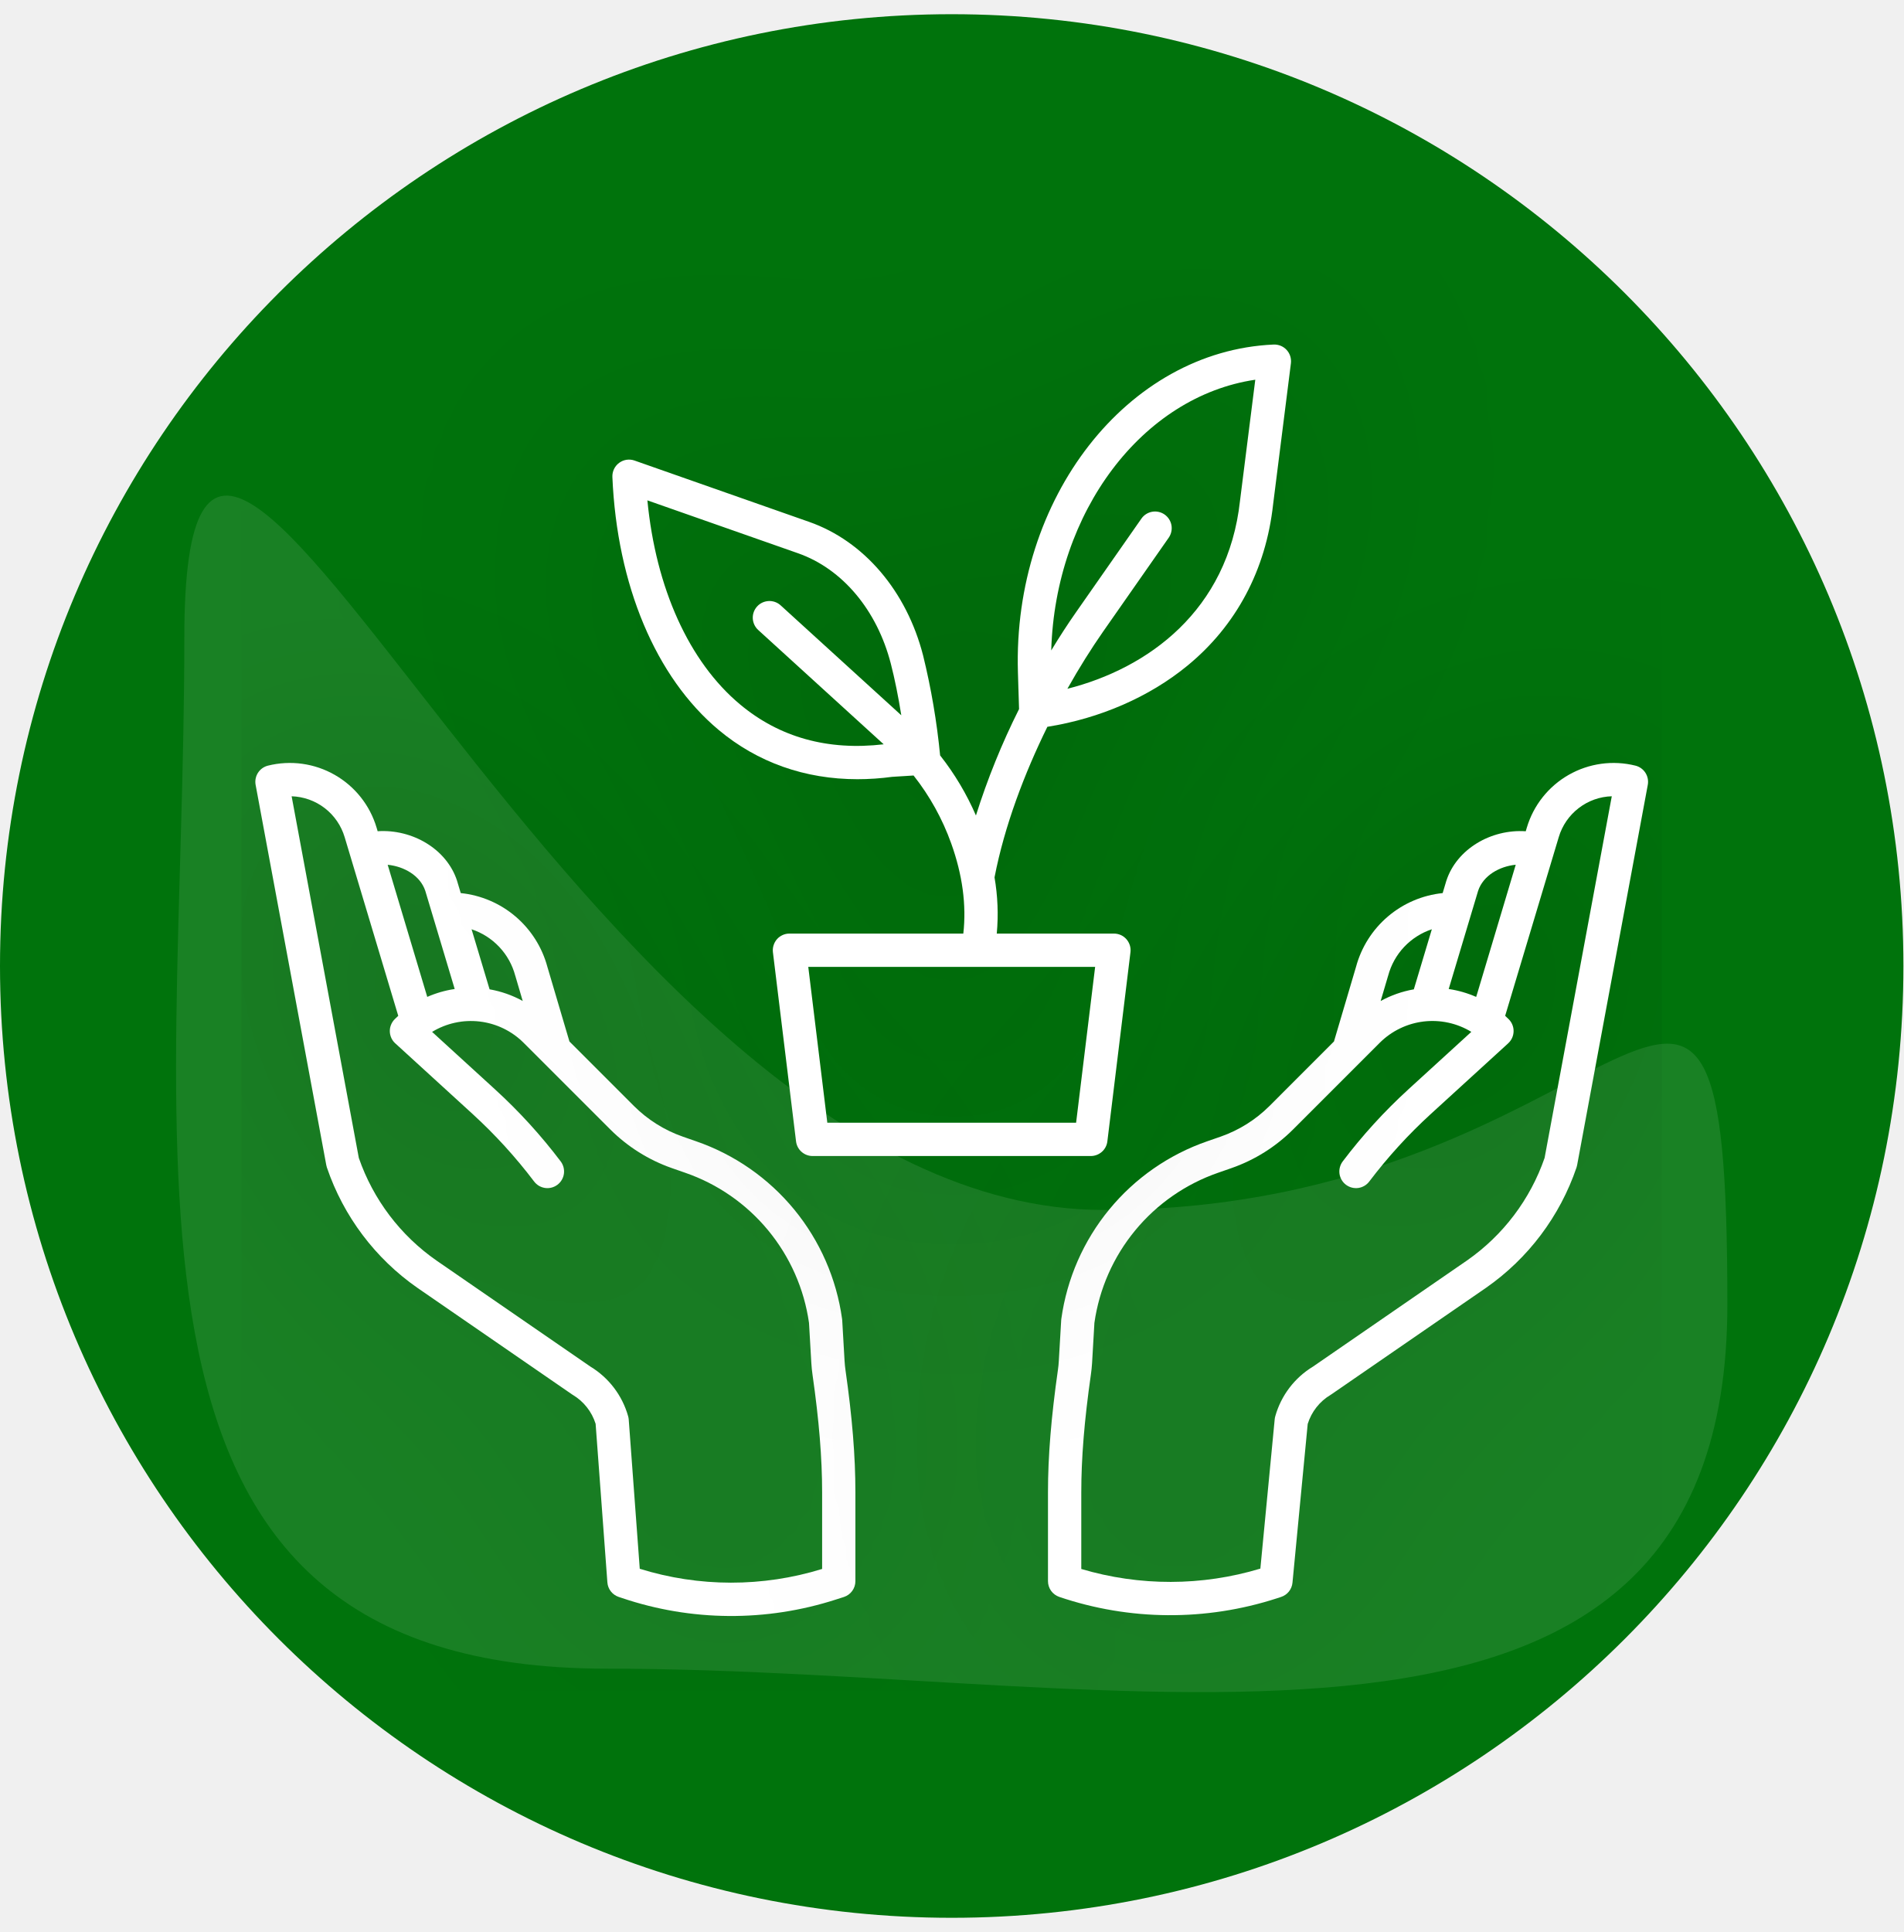
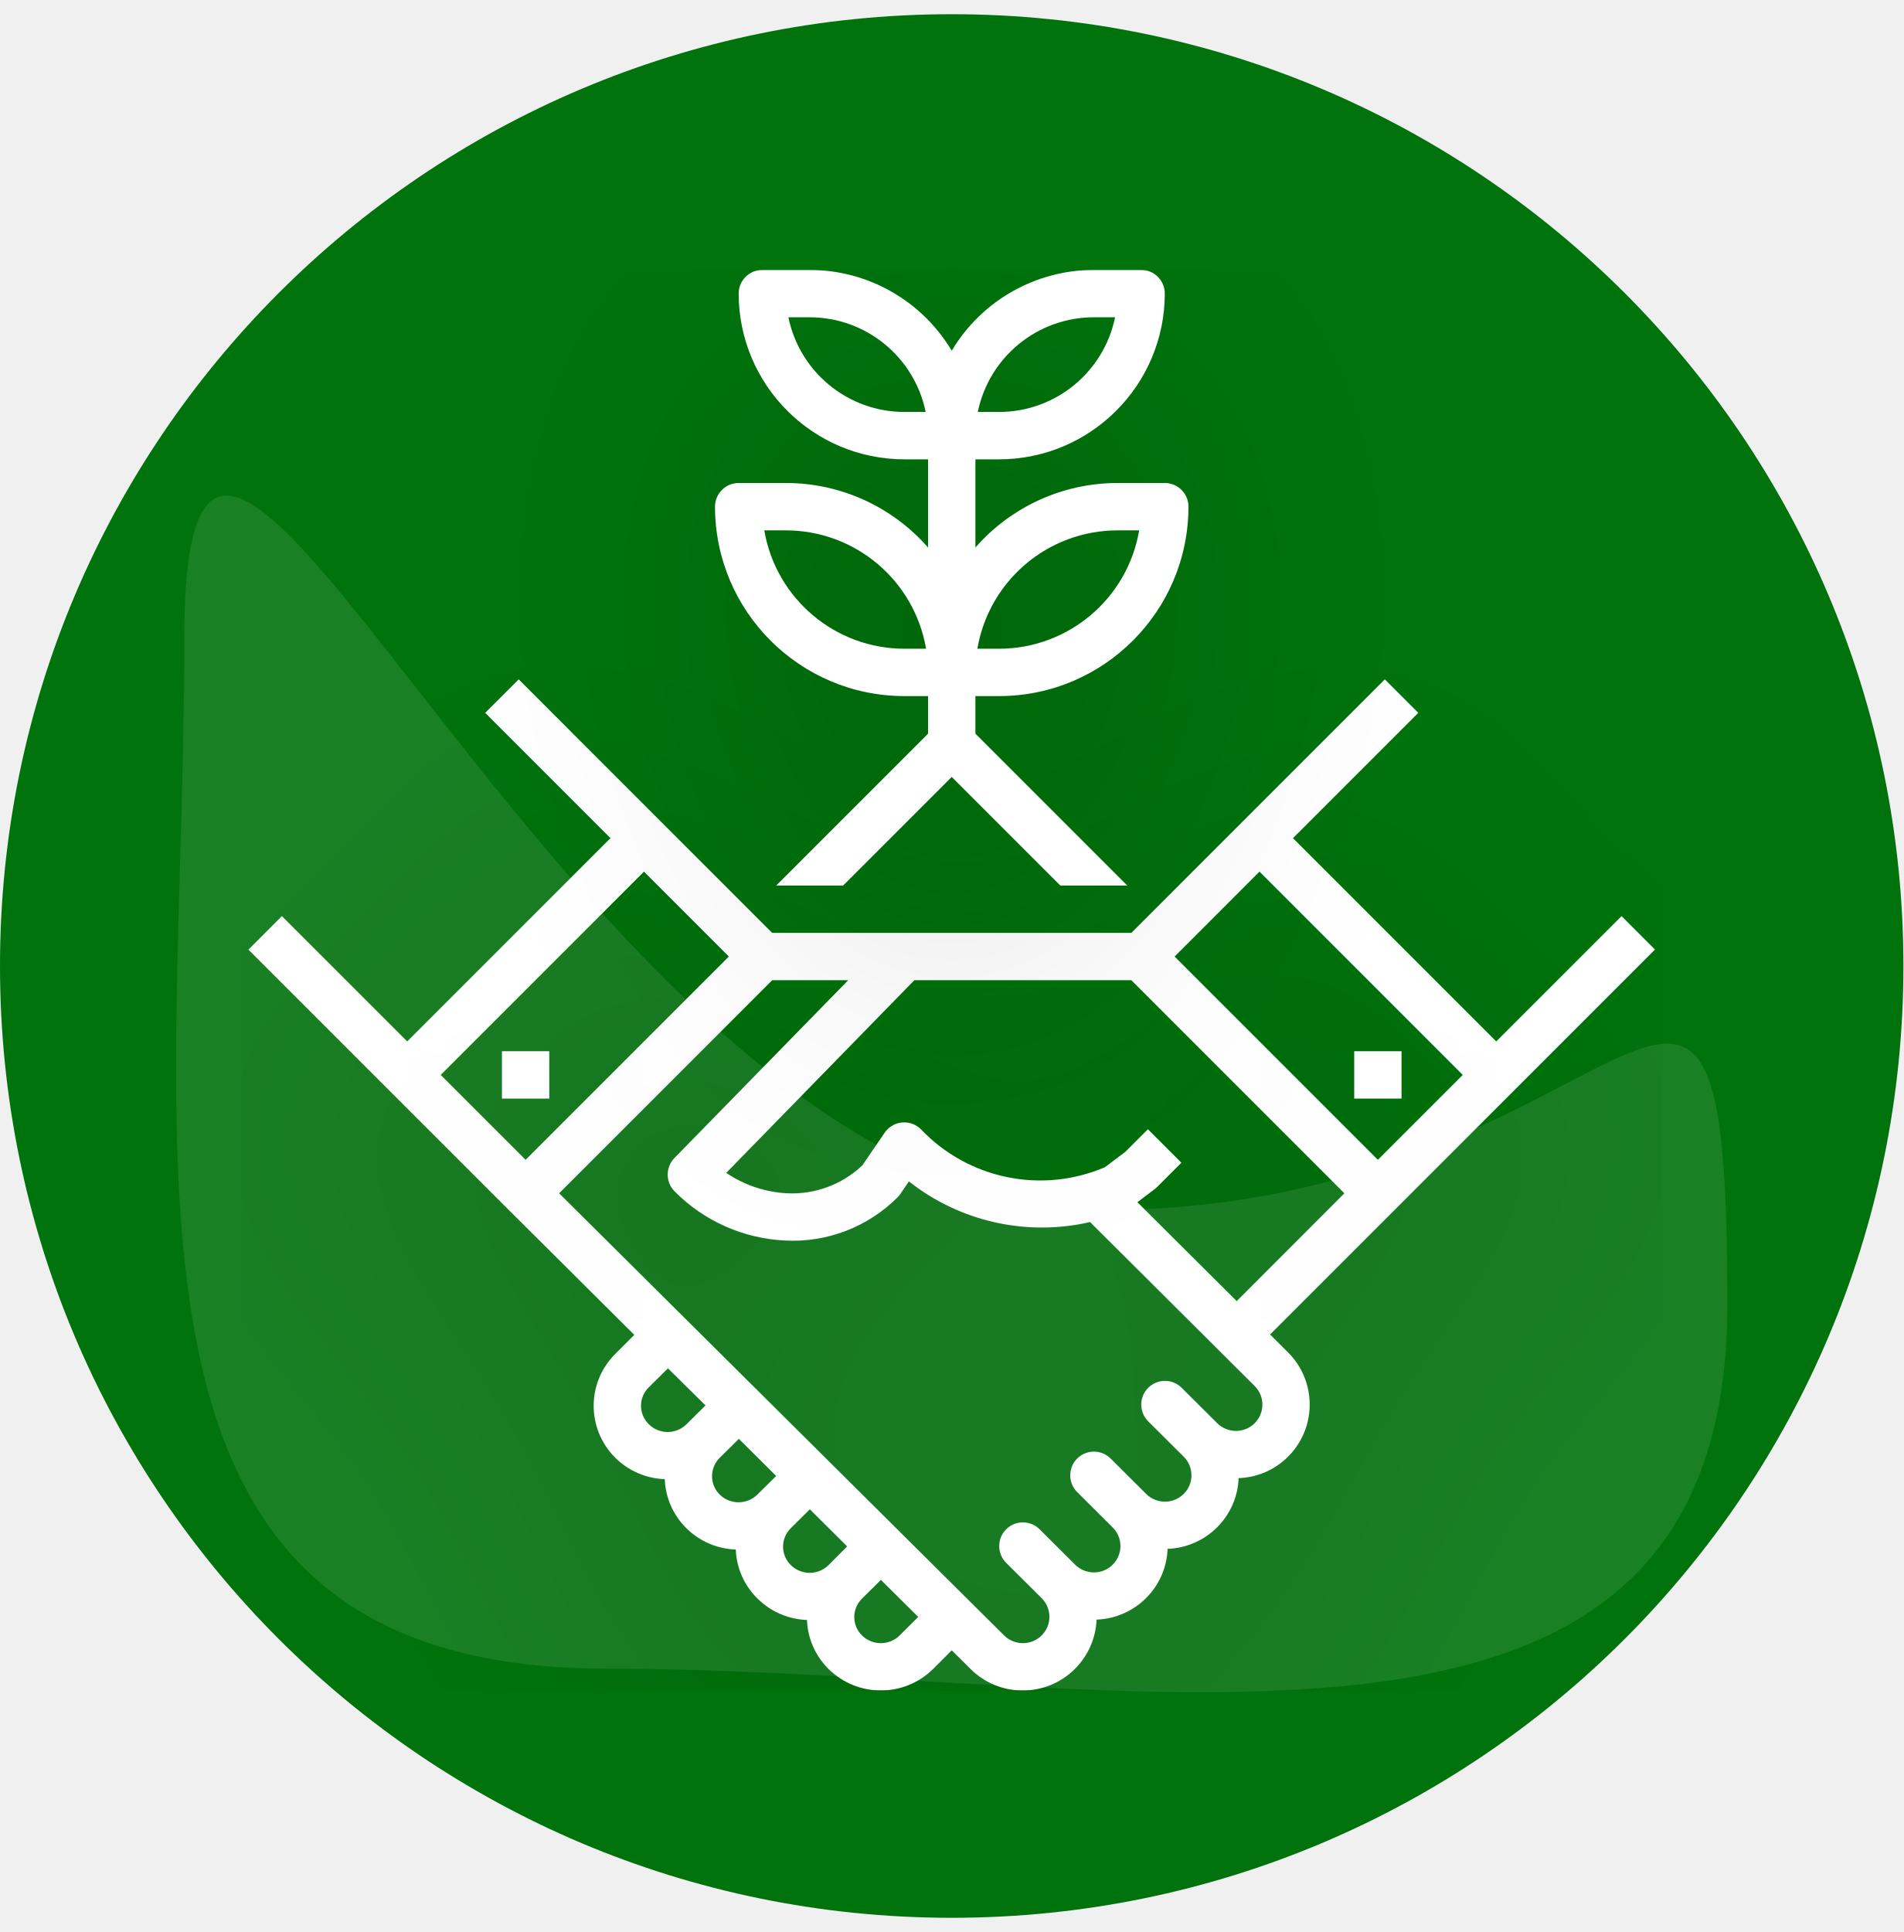
<svg xmlns="http://www.w3.org/2000/svg" width="67" height="68" viewBox="0 0 67 68" fill="none">
  <circle cx="33.5" cy="34" r="33.5" fill="#00730C" />
  <path opacity="0.1" d="M60.803 45.921C60.803 64.422 39.85 58.731 21.348 58.731C2.847 58.731 6.488 40.962 6.488 22.46C6.488 3.959 20.342 42.587 38.844 42.587C57.345 42.587 60.803 27.419 60.803 45.921Z" fill="white" />
-   <g clip-path="url(#clip0_486_3970)">
-     <g filter="url(#filter0_d_486_3970)">
-       <path d="M29.729 47.905L29.646 46.469C29.645 46.453 29.643 46.437 29.641 46.421C29.445 45.006 28.861 43.673 27.954 42.569C27.046 41.466 25.852 40.635 24.501 40.169L24.034 40.006C23.387 39.78 22.799 39.411 22.314 38.927L20.044 36.657L19.267 34.028C19.081 33.337 18.689 32.72 18.145 32.257C17.601 31.794 16.929 31.507 16.218 31.434L16.09 31.008C16.089 31.003 16.087 30.998 16.086 30.994C15.724 29.888 14.52 29.176 13.293 29.257L13.255 29.129C13.021 28.343 12.493 27.678 11.781 27.272C11.069 26.866 10.228 26.75 9.433 26.948C9.288 26.984 9.162 27.074 9.081 27.2C9.001 27.325 8.971 27.477 8.998 27.624L11.486 41.011C11.491 41.038 11.498 41.065 11.507 41.092C12.091 42.809 13.209 44.295 14.698 45.331L20.131 49.075C20.141 49.082 20.151 49.088 20.162 49.095C20.546 49.324 20.832 49.686 20.966 50.113L21.38 55.694C21.388 55.809 21.43 55.919 21.501 56.01C21.572 56.101 21.668 56.169 21.777 56.206L21.889 56.243C24.332 57.071 26.977 57.089 29.431 56.296L29.703 56.209C29.822 56.171 29.925 56.096 29.998 55.996C30.071 55.896 30.11 55.775 30.11 55.651V52.527C30.11 51.258 29.999 49.886 29.759 48.208C29.745 48.108 29.735 48.006 29.729 47.905ZM18.136 34.337C18.138 34.342 18.139 34.347 18.141 34.352L18.4 35.231C18.036 35.031 17.642 34.893 17.233 34.821L16.599 32.707C16.971 32.83 17.305 33.043 17.574 33.328C17.842 33.612 18.035 33.959 18.136 34.337ZM14.97 31.353L16.006 34.81C15.673 34.859 15.348 34.953 15.039 35.088L13.646 30.437C14.218 30.493 14.79 30.814 14.97 31.353ZM28.939 55.222C26.847 55.868 24.609 55.866 22.519 55.216L22.131 49.963C22.128 49.924 22.121 49.885 22.11 49.847C21.905 49.117 21.43 48.492 20.781 48.099L15.364 44.367C14.094 43.483 13.137 42.218 12.63 40.755L10.265 28.026C10.688 28.039 11.096 28.185 11.431 28.443C11.766 28.701 12.011 29.059 12.132 29.464L14.019 35.754C13.976 35.793 13.934 35.833 13.893 35.874C13.837 35.93 13.793 35.997 13.764 36.071C13.734 36.144 13.72 36.223 13.722 36.302C13.724 36.381 13.742 36.459 13.774 36.531C13.807 36.603 13.854 36.668 13.913 36.721L16.634 39.207C17.426 39.931 18.151 40.726 18.799 41.582C18.846 41.644 18.904 41.696 18.97 41.736C19.037 41.775 19.11 41.801 19.187 41.812C19.263 41.823 19.341 41.818 19.416 41.799C19.491 41.779 19.561 41.745 19.622 41.699C19.684 41.652 19.736 41.594 19.775 41.527C19.814 41.46 19.839 41.387 19.85 41.31C19.86 41.233 19.855 41.156 19.835 41.081C19.815 41.006 19.781 40.936 19.734 40.875C19.043 39.962 18.27 39.114 17.424 38.342L15.209 36.319C15.712 36.013 16.303 35.884 16.887 35.954C17.471 36.023 18.016 36.287 18.432 36.703L21.485 39.755C22.096 40.364 22.835 40.828 23.649 41.113L24.116 41.276C25.259 41.67 26.271 42.372 27.04 43.305C27.809 44.237 28.307 45.364 28.477 46.561L28.559 47.973C28.567 48.106 28.58 48.241 28.599 48.373C28.831 49.995 28.939 51.315 28.939 52.528L28.939 55.222Z" fill="white" />
+   <g clip-path="url(#clip0_7908_6604)">
+     <g filter="url(#filter0_d_7908_6604)">
+       <path d="M57.079 32.244L52.668 36.655L45.513 29.5L49.924 25.089L48.745 23.911L43.745 28.911L39.823 32.834H27.179L23.257 28.911L18.257 23.911L17.078 25.089L21.489 29.5L14.334 36.655L9.923 32.244L8.745 33.423L13.745 38.423L17.912 42.589L22.328 46.983L21.662 47.65C20.651 48.65 20.642 50.28 21.642 51.291C21.648 51.298 21.655 51.304 21.662 51.311C22.126 51.771 22.747 52.039 23.4 52.061C23.424 52.713 23.697 53.331 24.162 53.789C24.626 54.248 25.247 54.516 25.9 54.539C25.925 55.192 26.2 55.81 26.668 56.267C27.132 56.727 27.753 56.995 28.406 57.017C28.43 57.669 28.703 58.287 29.168 58.745C30.186 59.75 31.823 59.75 32.841 58.745L33.501 58.084L34.161 58.74C35.178 59.755 36.825 59.753 37.84 58.736C38.301 58.275 38.572 57.656 38.599 57.005C39.253 56.981 39.874 56.711 40.338 56.25C40.803 55.789 41.075 55.169 41.099 54.515C41.753 54.491 42.374 54.221 42.838 53.76C43.303 53.299 43.575 52.679 43.599 52.025C45.029 51.976 46.149 50.776 46.099 49.346C46.077 48.688 45.804 48.063 45.338 47.599L44.706 46.969L49.089 42.587L53.255 38.42L58.255 33.42L57.079 32.244ZM15.512 37.834L22.668 30.678L25.656 33.667L18.501 40.822L15.512 37.834ZM24.168 50.126C23.799 50.494 23.203 50.494 22.834 50.126C22.477 49.774 22.472 49.198 22.825 48.84C22.828 48.837 22.831 48.834 22.834 48.831L23.512 48.16L24.834 49.466L24.168 50.126ZM26.657 52.607C26.289 52.966 25.701 52.966 25.334 52.605C24.976 52.252 24.973 51.675 25.326 51.317C25.329 51.315 25.332 51.312 25.334 51.309L26.008 50.643L27.323 51.95L26.657 52.607ZM29.168 55.084C28.799 55.451 28.203 55.451 27.834 55.084C27.477 54.731 27.473 54.156 27.825 53.798C27.828 53.795 27.831 53.792 27.834 53.789L28.506 53.122L29.82 54.429L29.168 55.084ZM31.668 57.562C31.3 57.925 30.709 57.925 30.341 57.562C29.983 57.21 29.979 56.634 30.332 56.276C30.335 56.273 30.338 56.27 30.341 56.267L31.008 55.605L32.322 56.911L31.668 57.562ZM44.169 50.087C44.167 50.088 44.166 50.09 44.164 50.091H44.168C43.801 50.455 43.211 50.455 42.844 50.091L41.594 48.846C41.268 48.521 40.74 48.522 40.416 48.848C40.091 49.174 40.092 49.702 40.418 50.027L41.668 51.272C42.029 51.631 42.031 52.215 41.672 52.577C41.671 52.578 41.669 52.58 41.668 52.581C41.301 52.945 40.711 52.945 40.344 52.581L39.094 51.336C38.768 51.011 38.24 51.012 37.916 51.338C37.591 51.664 37.592 52.192 37.918 52.517L39.168 53.762C39.529 54.121 39.531 54.705 39.172 55.067C39.171 55.068 39.169 55.07 39.168 55.071C38.801 55.435 38.211 55.435 37.844 55.071L36.594 53.826C36.268 53.501 35.74 53.502 35.416 53.828C35.091 54.154 35.092 54.682 35.418 55.007L36.668 56.252C37.029 56.611 37.031 57.195 36.672 57.557C36.671 57.558 36.669 57.56 36.668 57.561C36.301 57.925 35.71 57.925 35.343 57.561L19.681 42L27.181 34.5H29.857L23.74 40.76C23.421 41.087 23.424 41.609 23.747 41.932C24.779 42.975 26.166 43.592 27.633 43.662C29.108 43.74 30.547 43.188 31.592 42.143C31.629 42.106 31.662 42.066 31.691 42.024L31.993 41.581C33.792 43 36.138 43.526 38.371 43.012L44.164 48.782C44.526 49.141 44.528 49.725 44.169 50.087ZM43.532 45.796L40.036 42.314L40.668 41.834C40.697 41.81 40.725 41.785 40.751 41.758L41.584 40.924L40.406 39.746L39.614 40.539L38.893 41.082C36.668 42.034 34.086 41.502 32.418 39.749C32.092 39.423 31.565 39.423 31.239 39.748C31.202 39.785 31.169 39.825 31.14 39.868L30.353 41.02C29.64 41.694 28.684 42.048 27.704 42C26.938 41.961 26.198 41.712 25.562 41.282L32.185 34.5H39.823L47.323 42L43.532 45.796ZM48.501 40.822L41.346 33.667L44.334 30.678L51.489 37.834L48.501 40.822Z" fill="white" />
    </g>
-     <g filter="url(#filter1_d_486_3970)">
-       <path d="M57.567 26.948C56.772 26.75 55.931 26.866 55.219 27.272C54.507 27.678 53.979 28.343 53.745 29.128L53.706 29.258C52.48 29.176 51.276 29.888 50.914 30.994C50.912 30.999 50.911 31.004 50.909 31.008L50.782 31.434C50.071 31.507 49.399 31.794 48.855 32.257C48.311 32.72 47.919 33.337 47.733 34.027L46.956 36.656L44.686 38.927C44.201 39.411 43.613 39.779 42.966 40.006L42.498 40.168C41.148 40.635 39.953 41.465 39.046 42.569C38.139 43.672 37.555 45.005 37.359 46.42C37.357 46.436 37.355 46.452 37.354 46.468L37.27 47.906C37.265 48.006 37.255 48.107 37.24 48.208C37.001 49.886 36.889 51.258 36.889 52.527V55.65C36.889 55.772 36.927 55.892 36.998 55.991C37.069 56.09 37.17 56.165 37.285 56.205C39.765 57.046 42.45 57.064 44.941 56.257L45.093 56.207C45.202 56.172 45.297 56.106 45.369 56.017C45.44 55.928 45.484 55.82 45.495 55.706L46.031 50.118C46.164 49.689 46.451 49.324 46.837 49.094C46.848 49.088 46.858 49.081 46.868 49.074L52.303 45.33C53.791 44.294 54.909 42.809 55.493 41.092C55.502 41.066 55.509 41.039 55.514 41.011L58.002 27.624C58.029 27.477 57.999 27.325 57.919 27.2C57.838 27.074 57.712 26.984 57.567 26.948ZM52.03 31.352C52.21 30.813 52.782 30.492 53.354 30.436L52.01 34.93L51.961 35.088C51.652 34.953 51.327 34.859 50.994 34.81L52.03 31.352ZM48.859 34.352C48.861 34.347 48.862 34.343 48.864 34.337C48.965 33.959 49.158 33.613 49.426 33.328C49.695 33.044 50.029 32.83 50.401 32.707L49.767 34.822C49.358 34.893 48.964 35.032 48.599 35.232L48.859 34.352ZM54.37 40.755C53.863 42.218 52.907 43.482 51.637 44.366L46.219 48.099C45.57 48.492 45.095 49.117 44.89 49.847C44.88 49.881 44.874 49.915 44.87 49.95L44.365 55.21C42.31 55.83 40.119 55.834 38.061 55.223V52.527C38.061 51.315 38.168 49.995 38.4 48.373C38.419 48.24 38.433 48.106 38.441 47.973L38.523 46.56C38.693 45.364 39.19 44.237 39.96 43.304C40.729 42.372 41.741 41.67 42.883 41.275L43.351 41.112C44.164 40.828 44.904 40.364 45.514 39.755L48.567 36.702C48.984 36.287 49.528 36.023 50.113 35.953C50.697 35.884 51.288 36.012 51.791 36.318L49.575 38.342C48.73 39.114 47.957 39.962 47.266 40.875C47.219 40.936 47.185 41.006 47.165 41.081C47.145 41.155 47.14 41.233 47.15 41.31C47.16 41.386 47.186 41.46 47.225 41.527C47.264 41.594 47.316 41.652 47.377 41.699C47.439 41.745 47.509 41.779 47.584 41.799C47.659 41.818 47.737 41.822 47.813 41.812C47.89 41.801 47.963 41.775 48.03 41.735C48.096 41.696 48.154 41.644 48.2 41.582C48.849 40.726 49.573 39.931 50.366 39.207L53.088 36.721C53.146 36.667 53.193 36.603 53.226 36.531C53.259 36.458 53.276 36.38 53.278 36.301C53.28 36.222 53.266 36.144 53.236 36.07C53.207 35.996 53.163 35.93 53.107 35.874C53.066 35.833 53.024 35.792 52.981 35.754L54.868 29.463C54.988 29.058 55.234 28.701 55.569 28.443C55.904 28.184 56.312 28.038 56.735 28.026L54.37 40.755Z" fill="white" />
+     <g filter="url(#filter1_d_7908_6604)">
+       <path d="M19.334 37H17.668V38.667H19.334V37Z" fill="white" />
    </g>
-     <g filter="url(#filter2_d_486_3970)">
-       <path d="M41.793 23.433C43.516 22.021 44.56 20.057 44.813 17.754L45.44 12.786C45.45 12.702 45.442 12.616 45.416 12.534C45.39 12.453 45.347 12.379 45.289 12.316C45.231 12.253 45.161 12.204 45.082 12.171C45.003 12.139 44.918 12.124 44.833 12.127C39.685 12.352 35.647 17.526 35.831 23.661L35.871 24.957C35.266 26.163 34.759 27.416 34.353 28.703C34.025 27.946 33.602 27.236 33.092 26.588C32.977 25.403 32.777 24.227 32.493 23.071C31.911 20.804 30.412 19.046 28.483 18.369L22.336 16.21C22.246 16.178 22.149 16.169 22.054 16.183C21.959 16.197 21.87 16.235 21.793 16.292C21.716 16.349 21.654 16.424 21.613 16.51C21.572 16.597 21.552 16.692 21.556 16.788C21.719 20.595 23.083 23.84 25.297 25.691C26.666 26.836 28.337 27.425 30.182 27.425C30.591 27.425 30.999 27.397 31.404 27.342L32.158 27.295C32.726 28.014 33.173 28.82 33.482 29.683C33.88 30.792 34.023 31.858 33.909 32.859H27.789C27.706 32.859 27.624 32.876 27.549 32.91C27.473 32.944 27.405 32.994 27.35 33.056C27.295 33.118 27.254 33.192 27.23 33.271C27.205 33.35 27.197 33.434 27.207 33.516L28.021 40.173C28.038 40.315 28.107 40.446 28.214 40.54C28.321 40.635 28.459 40.688 28.602 40.688H38.397C38.54 40.688 38.678 40.635 38.786 40.54C38.893 40.446 38.962 40.315 38.979 40.173L39.792 33.516C39.802 33.434 39.795 33.35 39.77 33.271C39.745 33.192 39.704 33.118 39.649 33.056C39.594 32.994 39.527 32.944 39.451 32.91C39.375 32.876 39.293 32.859 39.21 32.859H35.086C35.147 32.199 35.12 31.534 35.007 30.881C35.358 29.066 36.062 27.218 36.867 25.581C38.712 25.288 40.455 24.531 41.793 23.433ZM44.186 13.365L43.65 17.612L43.649 17.622C43.225 21.499 40.398 23.529 37.572 24.243C37.992 23.495 38.42 22.817 38.823 22.239L41.14 18.923C41.228 18.795 41.262 18.638 41.235 18.486C41.207 18.333 41.12 18.198 40.993 18.109C40.866 18.02 40.709 17.986 40.557 18.012C40.404 18.039 40.268 18.125 40.179 18.252L37.863 21.568C37.584 21.967 37.294 22.413 37.003 22.894C37.147 18.006 40.21 13.953 44.185 13.365L44.186 13.365ZM27.479 21.307C27.364 21.202 27.212 21.147 27.057 21.155C26.901 21.162 26.755 21.23 26.651 21.345C26.546 21.46 26.491 21.612 26.498 21.767C26.506 21.922 26.574 22.069 26.689 22.173L31.106 26.197C29.143 26.427 27.442 25.957 26.048 24.792C24.253 23.291 23.087 20.705 22.788 17.611L28.095 19.474C29.653 20.022 30.873 21.475 31.358 23.362C31.498 23.906 31.62 24.513 31.726 25.176L27.479 21.307ZM38.549 34.031L37.879 39.516H29.121L28.451 34.031H38.549Z" fill="white" />
+     <g filter="url(#filter2_d_7908_6604)">
+       <path d="M49.334 37H47.668V38.667H49.334V37Z" fill="white" />
+     </g>
+     <g filter="url(#filter3_d_7908_6604)">
+       <path d="M35.168 24.5C38.848 24.496 41.83 21.514 41.834 17.833C41.834 17.373 41.461 17 41.001 17H39.334C37.418 17.001 35.596 17.829 34.334 19.272V16.167H35.168C38.388 16.163 40.997 13.553 41.001 10.333C41.001 9.873 40.628 9.5 40.168 9.5H38.501C36.45 9.503 34.552 10.583 33.501 12.344C32.45 10.583 30.552 9.503 28.501 9.5H26.834C26.374 9.5 26.001 9.873 26.001 10.333C26.005 13.553 28.614 16.163 31.834 16.167H32.668V19.272C31.406 17.829 29.584 17.001 27.668 17H26.001C25.541 17 25.168 17.373 25.168 17.833C25.172 21.514 28.154 24.496 31.834 24.5H32.668V25.822L27.323 31.167H29.679L33.501 27.345L37.323 31.167H39.679L34.334 25.822V24.5H35.168ZM39.334 18.667H40.099C39.689 21.071 37.606 22.831 35.168 22.834H34.403C34.813 20.429 36.895 18.67 39.334 18.667ZM38.501 11.167H39.251C38.852 13.106 37.147 14.498 35.168 14.5H34.418C34.816 12.561 36.522 11.169 38.501 11.167ZM31.834 14.5C29.855 14.498 28.149 13.106 27.751 11.167H28.501C30.48 11.169 32.186 12.561 32.584 14.5H31.834ZM31.834 22.834C29.395 22.831 27.313 21.071 26.903 18.667H27.668C30.106 18.67 32.188 20.429 32.598 22.834H31.834Z" fill="white" />
    </g>
  </g>
  <defs>
-     <filter id="filter0_d_486_3970" x="-1.012" y="16.853" width="41.122" height="50.024" filterUnits="userSpaceOnUse" color-interpolation-filters="sRGB">
+     <filter id="filter0_d_7908_6604" x="-1.255" y="17.911" width="69.51" height="55.589" filterUnits="userSpaceOnUse" color-interpolation-filters="sRGB">
      <feFlood flood-opacity="0" result="BackgroundImageFix" />
      <feColorMatrix in="SourceAlpha" type="matrix" values="0 0 0 0 0 0 0 0 0 0 0 0 0 0 0 0 0 0 127 0" result="hardAlpha" />
-       <feOffset />
+       <feOffset dy="4" />
      <feGaussianBlur stdDeviation="5" />
      <feComposite in2="hardAlpha" operator="out" />
-       <feColorMatrix type="matrix" values="0 0 0 0 0 0 0 0 0 0 0 0 0 0 0 0 0 0 0.25 0" />
-       <feBlend mode="normal" in2="BackgroundImageFix" result="effect1_dropShadow_486_3970" />
-       <feBlend mode="normal" in="SourceGraphic" in2="effect1_dropShadow_486_3970" result="shape" />
+       <feColorMatrix type="matrix" values="0 0 0 0 0 0 0 0 0 0 0 0 0 0 0 0 0 0 0.2 0" />
+       <feBlend mode="normal" in2="BackgroundImageFix" result="effect1_dropShadow_7908_6604" />
+       <feBlend mode="normal" in="SourceGraphic" in2="effect1_dropShadow_7908_6604" result="shape" />
    </filter>
-     <filter id="filter1_d_486_3970" x="26.889" y="16.853" width="41.123" height="49.996" filterUnits="userSpaceOnUse" color-interpolation-filters="sRGB">
+     <filter id="filter1_d_7908_6604" x="7.667" y="31" width="21.667" height="21.667" filterUnits="userSpaceOnUse" color-interpolation-filters="sRGB">
      <feFlood flood-opacity="0" result="BackgroundImageFix" />
      <feColorMatrix in="SourceAlpha" type="matrix" values="0 0 0 0 0 0 0 0 0 0 0 0 0 0 0 0 0 0 127 0" result="hardAlpha" />
-       <feOffset />
+       <feOffset dy="4" />
      <feGaussianBlur stdDeviation="5" />
      <feComposite in2="hardAlpha" operator="out" />
-       <feColorMatrix type="matrix" values="0 0 0 0 0 0 0 0 0 0 0 0 0 0 0 0 0 0 0.25 0" />
-       <feBlend mode="normal" in2="BackgroundImageFix" result="effect1_dropShadow_486_3970" />
-       <feBlend mode="normal" in="SourceGraphic" in2="effect1_dropShadow_486_3970" result="shape" />
+       <feColorMatrix type="matrix" values="0 0 0 0 0 0 0 0 0 0 0 0 0 0 0 0 0 0 0.2 0" />
+       <feBlend mode="normal" in2="BackgroundImageFix" result="effect1_dropShadow_7908_6604" />
+       <feBlend mode="normal" in="SourceGraphic" in2="effect1_dropShadow_7908_6604" result="shape" />
    </filter>
-     <filter id="filter2_d_486_3970" x="11.556" y="2.127" width="43.888" height="48.56" filterUnits="userSpaceOnUse" color-interpolation-filters="sRGB">
+     <filter id="filter2_d_7908_6604" x="37.668" y="31" width="21.667" height="21.667" filterUnits="userSpaceOnUse" color-interpolation-filters="sRGB">
      <feFlood flood-opacity="0" result="BackgroundImageFix" />
      <feColorMatrix in="SourceAlpha" type="matrix" values="0 0 0 0 0 0 0 0 0 0 0 0 0 0 0 0 0 0 127 0" result="hardAlpha" />
-       <feOffset />
+       <feOffset dy="4" />
      <feGaussianBlur stdDeviation="5" />
      <feComposite in2="hardAlpha" operator="out" />
-       <feColorMatrix type="matrix" values="0 0 0 0 0 0 0 0 0 0 0 0 0 0 0 0 0 0 0.25 0" />
-       <feBlend mode="normal" in2="BackgroundImageFix" result="effect1_dropShadow_486_3970" />
-       <feBlend mode="normal" in="SourceGraphic" in2="effect1_dropShadow_486_3970" result="shape" />
+       <feColorMatrix type="matrix" values="0 0 0 0 0 0 0 0 0 0 0 0 0 0 0 0 0 0 0.2 0" />
+       <feBlend mode="normal" in2="BackgroundImageFix" result="effect1_dropShadow_7908_6604" />
+       <feBlend mode="normal" in="SourceGraphic" in2="effect1_dropShadow_7908_6604" result="shape" />
    </filter>
-     <clipPath id="clip0_486_3970">
+     <filter id="filter3_d_7908_6604" x="15.168" y="3.5" width="36.667" height="41.667" filterUnits="userSpaceOnUse" color-interpolation-filters="sRGB">
+       <feFlood flood-opacity="0" result="BackgroundImageFix" />
+       <feColorMatrix in="SourceAlpha" type="matrix" values="0 0 0 0 0 0 0 0 0 0 0 0 0 0 0 0 0 0 127 0" result="hardAlpha" />
+       <feOffset dy="4" />
+       <feGaussianBlur stdDeviation="5" />
+       <feComposite in2="hardAlpha" operator="out" />
+       <feColorMatrix type="matrix" values="0 0 0 0 0 0 0 0 0 0 0 0 0 0 0 0 0 0 0.2 0" />
+       <feBlend mode="normal" in2="BackgroundImageFix" result="effect1_dropShadow_7908_6604" />
+       <feBlend mode="normal" in="SourceGraphic" in2="effect1_dropShadow_7908_6604" result="shape" />
+     </filter>
+     <clipPath id="clip0_7908_6604">
      <rect width="50" height="50" fill="white" transform="translate(8.5 9.5)" />
    </clipPath>
  </defs>
</svg>
